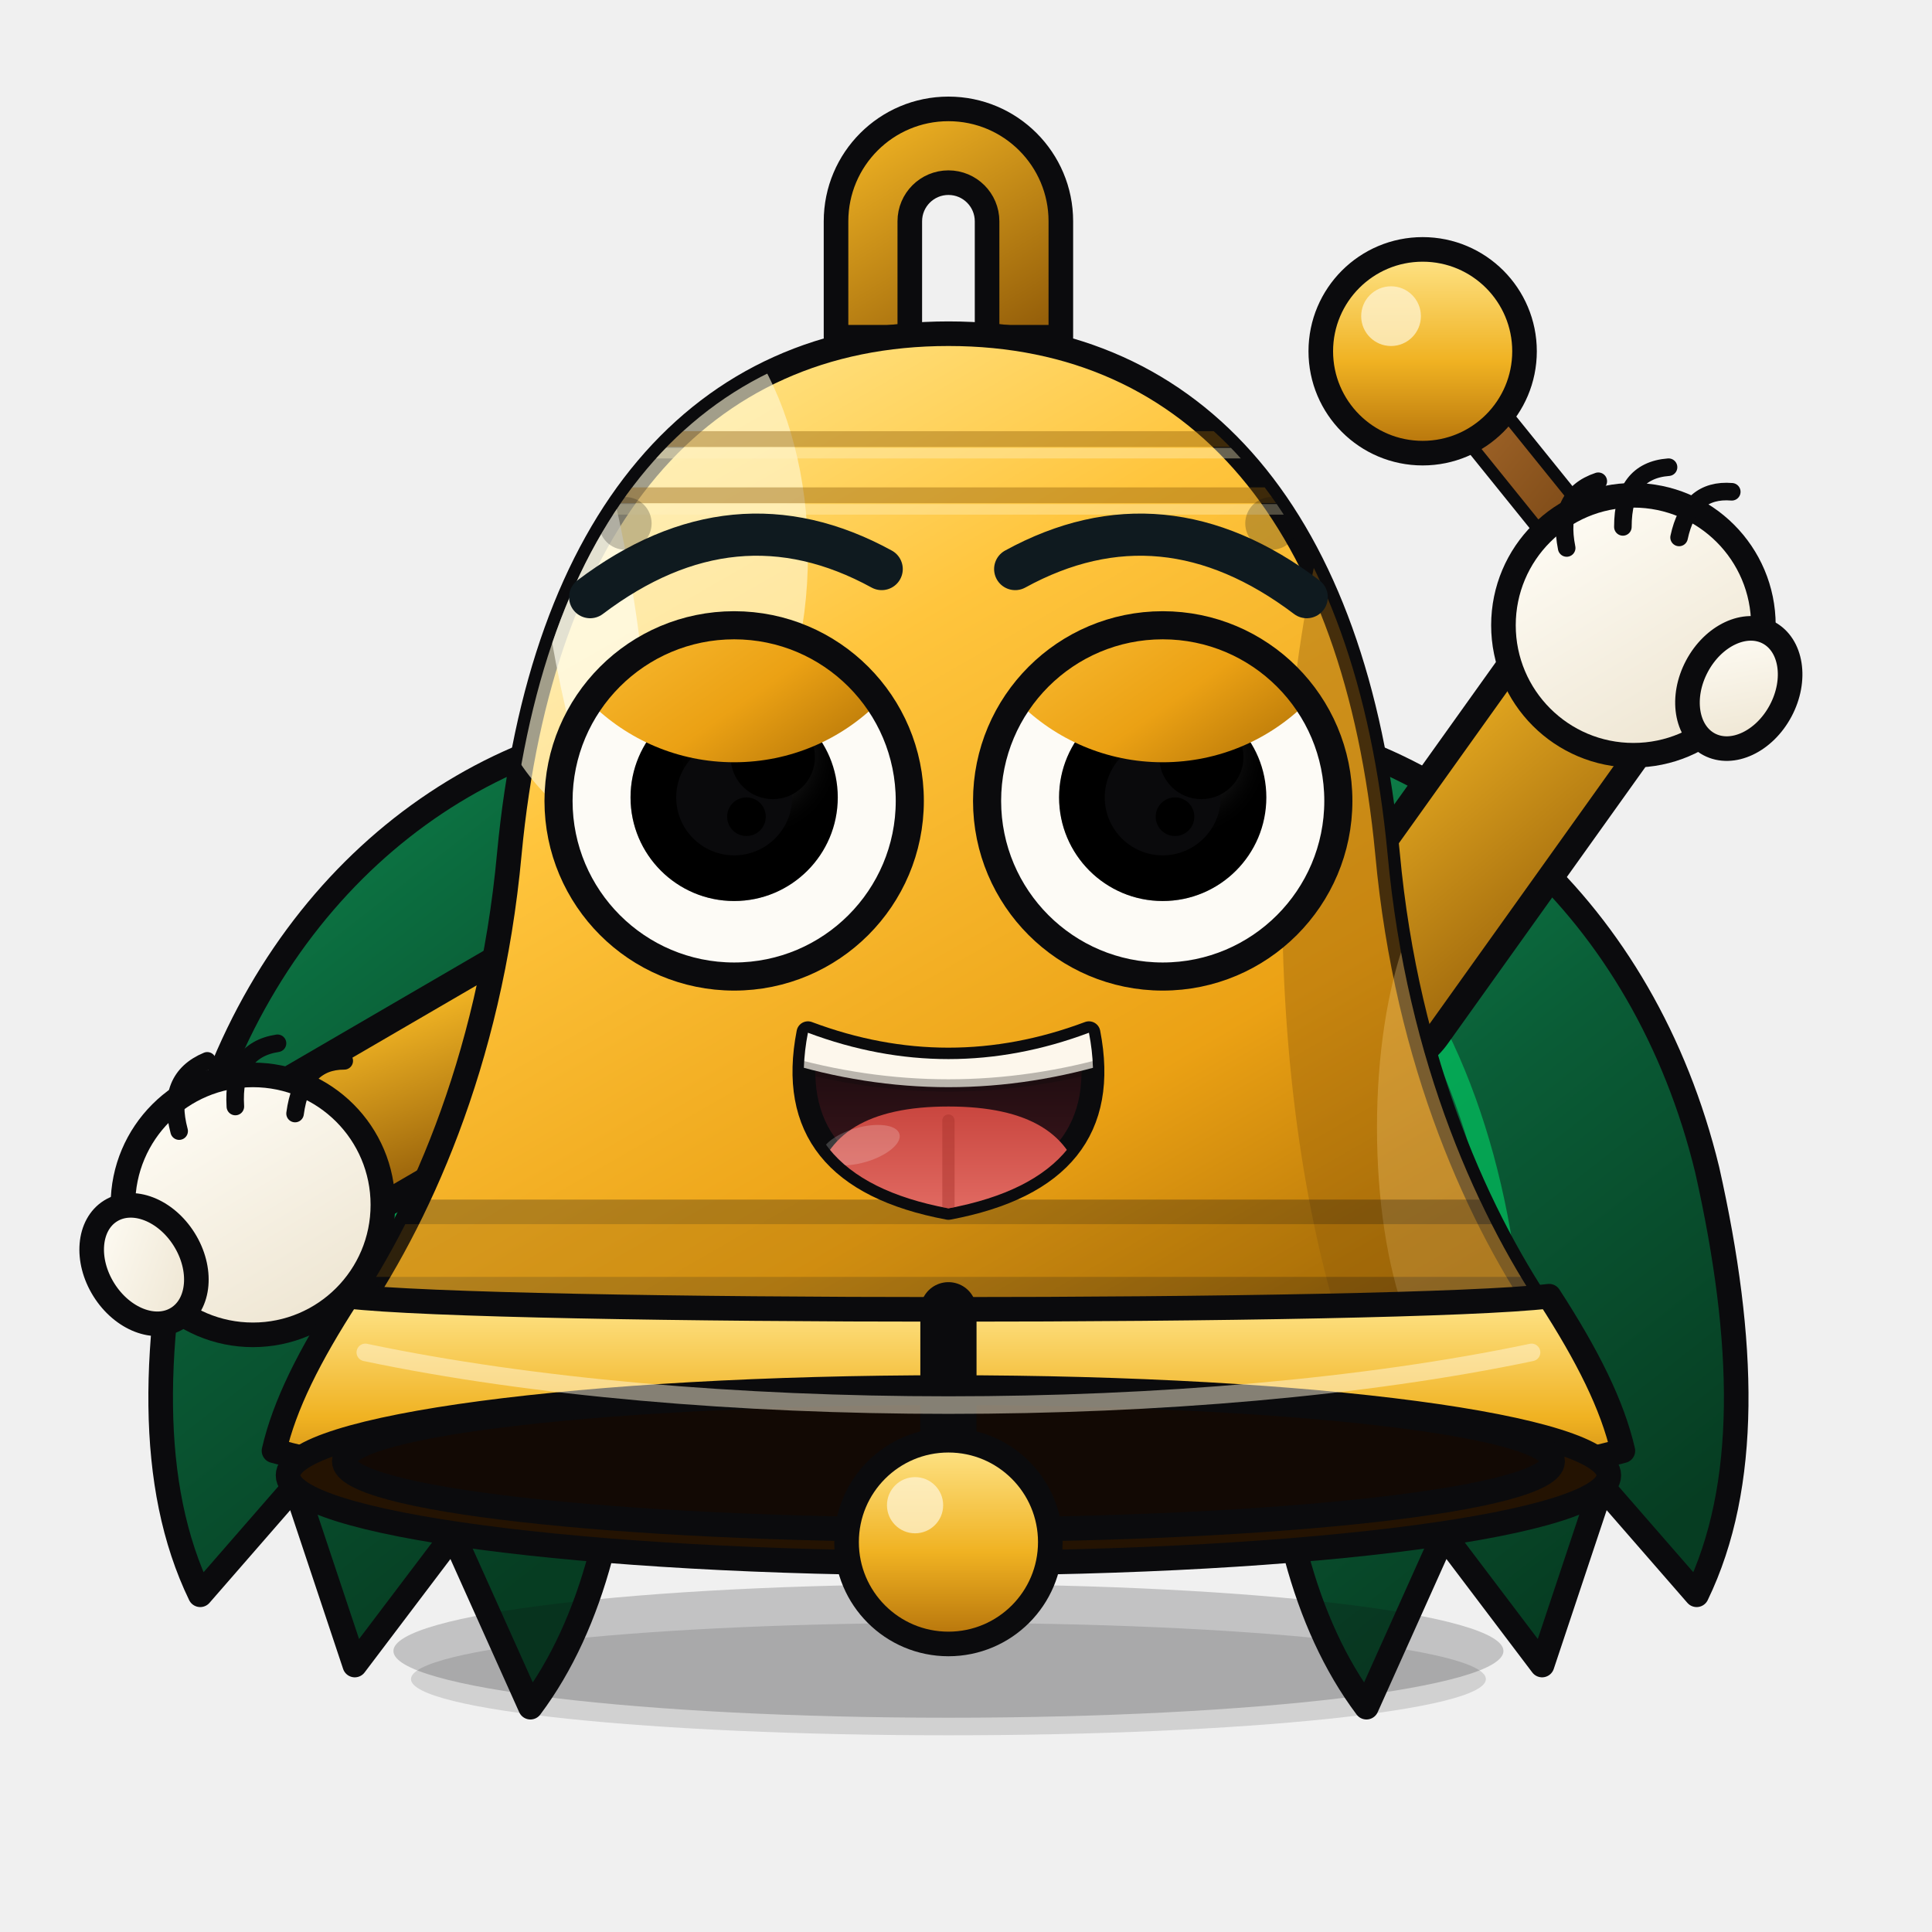
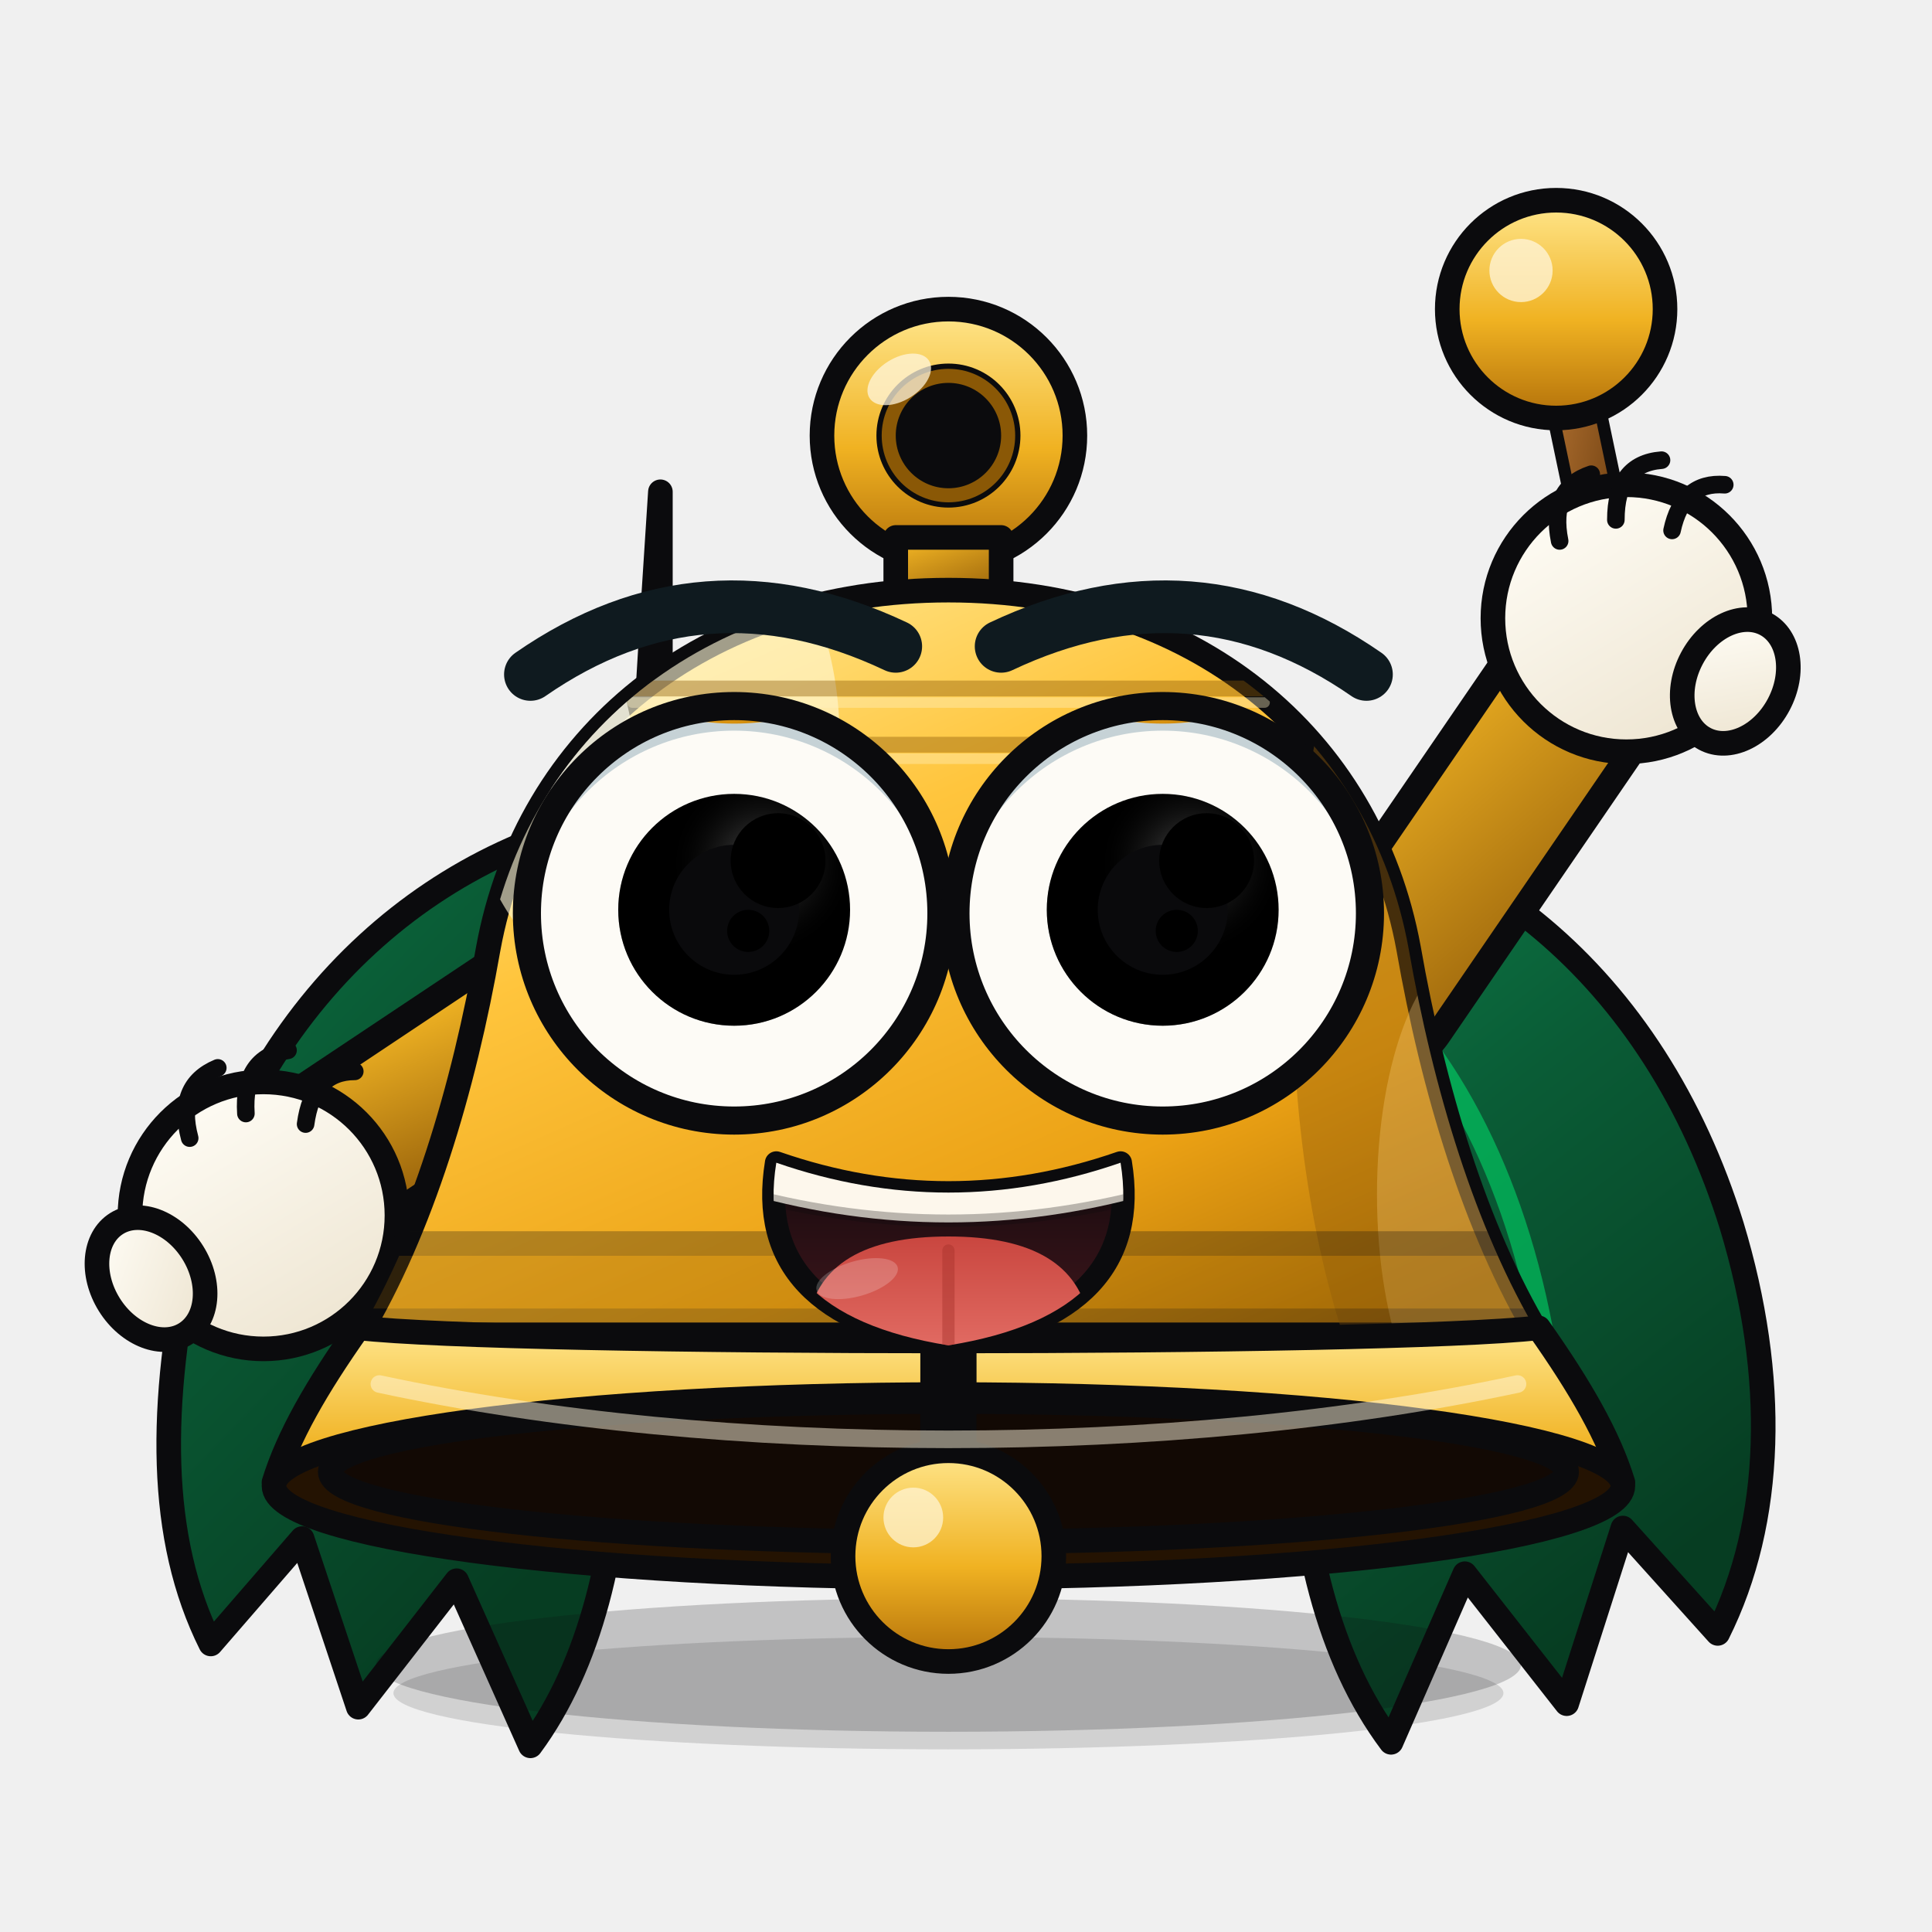
<svg xmlns="http://www.w3.org/2000/svg" class="tolly" viewBox="-40 -40 1100 1100" data-session="closed" role="img" aria-label="Tolly, the bell unit">
  <defs>
    <linearGradient id="h-tBody" x1="0.16" y1="0" x2="0.86" y2="1">
      <stop offset="0" stop-color="#FFEC9A" />
      <stop offset="0.34" stop-color="#FFC53D" />
      <stop offset="0.74" stop-color="#EBA114" />
      <stop offset="1" stop-color="#AE7006" />
    </linearGradient>
    <linearGradient id="h-tRim" x1="0" y1="0" x2="0" y2="1">
      <stop offset="0" stop-color="#FFE68C" />
      <stop offset="0.55" stop-color="#F0B222" />
      <stop offset="1" stop-color="#B2700A" />
    </linearGradient>
    <linearGradient id="h-tDark" x1="0.2" y1="0" x2="0.8" y2="1">
      <stop offset="0" stop-color="#F2B524" />
      <stop offset="1" stop-color="#96600A" />
    </linearGradient>
-     <linearGradient id="h-tGlass" x1="0.28" y1="0" x2="0.72" y2="1">
-       <stop offset="0" stop-color="#2E353E" />
-       <stop offset="0.5" stop-color="#151A20" />
-       <stop offset="1" stop-color="#080A0D" />
-     </linearGradient>
    <radialGradient id="h-tIrisShade" cx="0.62" cy="0.3" r="0.95">
      <stop offset="0" stop-color="#FFFFFF" stop-opacity="0.34" />
      <stop offset="0.42" stop-color="#000000" stop-opacity="0" />
      <stop offset="1" stop-color="#000000" stop-opacity="0.62" />
    </radialGradient>
    <clipPath id="h-tEyeL">
-       <circle cx="378" cy="416" r="100" />
+       <circle cx="378" cy="480" r="118" />
    </clipPath>
    <clipPath id="h-tEyeR">
-       <circle cx="622" cy="416" r="100" />
+       <circle cx="622" cy="480" r="118" />
    </clipPath>
    <clipPath id="h-tClipBell">
-       <path d="M500 150c142 0 232 106 250 296 11 120 53 210 92 266H158c39-56 81-146 92-266 18-190 108-296 250-296z" />
+       <path d="M500 296c140 0 240 84 262 204 14 80 38 160 74 220H164c36-60 60-140 74-220 22-120 122-204 262-204z" />
    </clipPath>
    <linearGradient id="h-tThroat" x1="0" y1="0" x2="0" y2="1">
      <stop offset="0" stop-color="#160A0D" />
      <stop offset="0.45" stop-color="#2B1015" />
      <stop offset="1" stop-color="#43191F" />
    </linearGradient>
    <linearGradient id="h-tTongue" x1="0" y1="0" x2="0" y2="1">
      <stop offset="0" stop-color="#C9463F" />
      <stop offset="1" stop-color="#EE7E75" />
    </linearGradient>
    <clipPath id="h-tMouth">
-       <path d="M420 548q80 30 160 0 16 82-80 100-96-18-80-100z" />
+       <path d="M402 622q98 34 196 0 14 86-98 104-112-18-98-104z" />
    </clipPath>
    <linearGradient id="h-tCape" x1="0" y1="0" x2="0.4" y2="1">
      <stop offset="0" stop-color="#0E8A4F" />
      <stop offset="0.5" stop-color="#0A5C36" />
      <stop offset="1" stop-color="#063D22" />
    </linearGradient>
    <linearGradient id="h-tGlove" x1="0.2" y1="0" x2="0.8" y2="1">
      <stop offset="0" stop-color="#FFFDF6" />
      <stop offset="1" stop-color="#EDE4D0" />
    </linearGradient>
    <linearGradient id="h-tWood" x1="0" y1="0" x2="1" y2="1">
      <stop offset="0" stop-color="#A86A2C" />
      <stop offset="1" stop-color="#6E3F10" />
    </linearGradient>
  </defs>
  <g stroke="#0B0B0D" stroke-width="14" stroke-linejoin="round" stroke-linecap="round">
-     <ellipse cx="500" cy="916" rx="306" ry="32" fill="#0B0B0D" opacity="0.14" stroke="none" />
+     <ellipse cx="500" cy="924" rx="316" ry="32" fill="#0B0B0D" opacity="0.14" stroke="none" />
    <g class="t-tilt">
      <g class="t-drift">
        <g class="t-swing">
          <g class="t-squash">
            <g class="t-cape">
-               <path d="M340 370C214 382 104 478 68 626c-22 98-24 180 6 242l54-62 34 102 56-74 44 98c36-48 52-116 54-192 2-92-2-206 24-362z" fill="url(#h-tCape)" />
-               <path d="M660 370c126 12 236 108 272 256 22 98 24 180-6 242l-54-62-34 102-56-74-44 98c-36-48-52-116-54-192-2-92 2-206-24-362z" fill="url(#h-tCape)" />
-               <path d="M290 460c-60 50-96 132-108 228M306 540c-44 60-68 138-74 214" fill="none" stroke="#00E06B" stroke-width="12" stroke-opacity="0.55" />
-               <path d="M710 460c60 50 96 132 108 228M694 540c44 60 68 138 74 214" fill="none" stroke="#00E06B" stroke-width="12" stroke-opacity="0.55" />
+               <path d="M336 420C210 436 106 528 70 668c-20 92-20 168 10 228l52-60 32 96 56-72 42 94c34-46 50-112 52-186 2-88 0-196 22-528z" fill="url(#h-tCape)" />
+               <path d="M664 420c132 8 238 96 282 238 26 86 24 168-8 232l-54-60-32 100-58-74-42 96c-36-48-52-116-54-192-2-92 4-200-34-400z" fill="url(#h-tCape)" />
+               <path d="M286 506c-56 52-90 134-100 226M302 584c-40 60-62 136-66 210" fill="none" stroke="#00E06B" stroke-width="12" stroke-opacity="0.55" />
+               <path d="M716 500c62 44 104 122 122 216M700 584c46 58 72 134 80 208" fill="none" stroke="#00E06B" stroke-width="12" stroke-opacity="0.55" />
            </g>
-             <path d="M500 22a64 64 0 0 1 64 64v66h-42V86a22 22 0 0 0-44 0v66h-42V86a64 64 0 0 1 64-64z" fill="url(#h-tDark)" />
+             <circle cx="500" cy="208" r="72" fill="url(#h-tRim)" />
+             <circle cx="500" cy="208" r="34" fill="#0B0B0D" />
+             <circle cx="500" cy="208" r="34" fill="none" stroke="#8A5806" stroke-width="8" />
+             <ellipse cx="472" cy="176" rx="20" ry="12" fill="#FFF6DC" opacity="0.75" stroke="none" transform="rotate(-32 472 176)" />
+             <path d="M470 266h60v36h-60z" fill="url(#h-tDark)" />
            <g class="t-arm-l">
-               <path d="M262 546 L128 624" stroke="#0B0B0D" stroke-width="104" fill="none" />
-               <path d="M262 546 L128 624" stroke="url(#h-tDark)" stroke-width="74" fill="none" />
-               <circle cx="104" cy="646" r="74" fill="url(#h-tGlove)" />
-               <path d="M62 604q-8-30 16-40M94 590q-2-32 24-36M128 594q4-30 28-30" fill="none" stroke="#0B0B0D" stroke-width="10" />
-               <ellipse cx="42" cy="680" rx="27" ry="36" fill="url(#h-tGlove)" transform="rotate(-32 42 680)" />
+               <path d="M262 546 L136 630" stroke="#0B0B0D" stroke-width="104" fill="none" />
+               <path d="M262 546 L136 630" stroke="url(#h-tDark)" stroke-width="74" fill="none" />
+               <circle cx="110" cy="652" r="76" fill="url(#h-tGlove)" />
+               <path d="M68 608q-8-30 16-40M100 594q-2-32 24-36M134 600q4-30 28-30" fill="none" stroke="#0B0B0D" stroke-width="10" />
+               <ellipse cx="46" cy="688" rx="28" ry="37" fill="url(#h-tGlove)" transform="rotate(-32 46 688)" />
            </g>
            <g class="t-arm-r">
-               <path d="M742 524 L872 342" stroke="#0B0B0D" stroke-width="104" fill="none" />
-               <path d="M742 524 L872 342" stroke="url(#h-tDark)" stroke-width="74" fill="none" />
+               <path d="M742 524 L868 340" stroke="#0B0B0D" stroke-width="104" fill="none" />
+               <path d="M742 524 L868 340" stroke="url(#h-tDark)" stroke-width="74" fill="none" />
              <g class="t-striker">
-                 <path d="M878 292 L786 178" stroke="#0B0B0D" stroke-width="34" fill="none" />
-                 <path d="M878 292 L786 178" stroke="url(#h-tWood)" stroke-width="20" fill="none" />
-                 <circle cx="770" cy="160" r="58" fill="url(#h-tRim)" />
-                 <circle cx="752" cy="140" r="17" fill="#FFF6DC" opacity="0.7" stroke="none" />
+                 <path d="M878 292 L852 168" stroke="#0B0B0D" stroke-width="34" fill="none" />
+                 <path d="M878 292 L852 168" stroke="url(#h-tWood)" stroke-width="20" fill="none" />
+                 <circle cx="846" cy="136" r="62" fill="url(#h-tRim)" />
+                 <circle cx="826" cy="114" r="18" fill="#FFF6DC" opacity="0.75" stroke="none" />
              </g>
-               <circle cx="890" cy="316" r="74" fill="url(#h-tGlove)" />
-               <path d="M852 272q-6-30 18-38M884 260q0-32 26-34M916 266q6-28 30-26" fill="none" stroke="#0B0B0D" stroke-width="10" />
-               <ellipse cx="950" cy="352" rx="27" ry="36" fill="url(#h-tGlove)" transform="rotate(28 950 352)" />
+               <circle cx="886" cy="312" r="76" fill="url(#h-tGlove)" />
+               <path d="M848 268q-6-30 18-38M880 256q0-32 26-34M912 262q6-28 30-26" fill="none" stroke="#0B0B0D" stroke-width="10" />
+               <ellipse cx="948" cy="348" rx="28" ry="37" fill="url(#h-tGlove)" transform="rotate(28 948 348)" />
            </g>
-             <ellipse cx="500" cy="900" rx="316" ry="38" fill="#0B0B0D" opacity="0.2" stroke="none" />
-             <path d="M500 150c142 0 232 106 250 296 11 120 53 210 92 266H158c39-56 81-146 92-266 18-190 108-296 250-296z" fill="url(#h-tBody)" />
+             <ellipse cx="500" cy="908" rx="326" ry="38" fill="#0B0B0D" opacity="0.2" stroke="none" />
+             <path d="M500 296c140 0 240 84 262 204 14 80 38 160 74 220H164c36-60 60-140 74-220 22-120 122-204 262-204z" fill="url(#h-tBody)" />
            <g clip-path="url(#h-tClipBell)">
-               <ellipse cx="830" cy="470" rx="140" ry="380" fill="#96600A" opacity="0.42" stroke="none" />
-               <ellipse cx="322" cy="276" rx="98" ry="160" fill="#FFF8D6" opacity="0.62" stroke="none" />
-               <ellipse cx="296" cy="304" rx="25" ry="148" fill="#FFFDF0" opacity="0.7" stroke="none" transform="rotate(-9 296 304)" />
-               <ellipse cx="798" cy="602" rx="54" ry="150" fill="#FFD98A" opacity="0.28" stroke="none" />
-               <path d="M150 650h700v44H150z" fill="#8A5806" opacity="0.28" />
-               <path d="M288 210h424M274 242h452" stroke="#8A5806" stroke-opacity="0.4" stroke-width="9" />
-               <path d="M288 218h424M274 250h452" stroke="#FFF3C4" stroke-opacity="0.38" stroke-width="6" />
+               <ellipse cx="836" cy="520" rx="140" ry="330" fill="#96600A" opacity="0.42" stroke="none" />
+               <ellipse cx="330" cy="380" rx="108" ry="150" fill="#FFF8D6" opacity="0.62" stroke="none" />
+               <ellipse cx="300" cy="410" rx="26" ry="140" fill="#FFFDF0" opacity="0.7" stroke="none" transform="rotate(-9 300 410)" />
+               <ellipse cx="800" cy="640" rx="56" ry="140" fill="#FFD98A" opacity="0.28" stroke="none" />
+               <path d="M156 668h688v44H156z" fill="#8A5806" opacity="0.28" />
+               <path d="M320 352h360M306 384h388" stroke="#8A5806" stroke-opacity="0.4" stroke-width="9" />
+               <path d="M320 360h360M306 392h388" stroke="#FFF3C4" stroke-opacity="0.38" stroke-width="6" />
            </g>
-             <path d="M158 698c84 10 600 10 684 0 22 34 36 62 42 88-184 50-584 50-768 0 6-26 20-54 42-88z" fill="url(#h-tRim)" />
-             <ellipse cx="500" cy="800" rx="376" ry="50" fill="#241302" />
-             <ellipse cx="500" cy="792" rx="344" ry="39" fill="#120904" />
+             <path d="M164 716c88 10 584 10 672 0 24 34 40 62 48 88-192 52-576 52-768 0 8-26 24-54 48-88z" fill="url(#h-tRim)" />
+             <ellipse cx="500" cy="806" rx="384" ry="52" fill="#241302" />
+             <ellipse cx="500" cy="798" rx="352" ry="40" fill="#120904" />
            <g class="t-clapper">
-               <path d="M500 706v92" stroke="#0B0B0D" stroke-width="32" fill="none" />
-               <path d="M500 706v92" stroke="url(#h-tDark)" stroke-width="18" fill="none" />
-               <circle cx="500" cy="838" r="58" fill="url(#h-tRim)" />
-               <circle cx="481" cy="817" r="16" fill="#FFF6DC" opacity="0.7" stroke="none" />
+               <path d="M500 712v94" stroke="#0B0B0D" stroke-width="32" fill="none" />
+               <path d="M500 712v94" stroke="url(#h-tDark)" stroke-width="18" fill="none" />
+               <circle cx="500" cy="846" r="60" fill="url(#h-tRim)" />
+               <circle cx="480" cy="824" r="17" fill="#FFF6DC" opacity="0.7" stroke="none" />
            </g>
-             <path d="M168 730c190 40 474 40 664 0" fill="none" stroke="#FFF6DC" stroke-width="10" opacity="0.5" />
+             <path d="M176 748c196 42 452 42 648 0" fill="none" stroke="#FFF6DC" stroke-width="10" opacity="0.5" />
            <g class="t-eyes">
              <g class="t-eye">
-                 <circle cx="378" cy="416" r="100" fill="#FBF8F1" stroke="none" />
+                 <circle cx="378" cy="480" r="118" fill="#FBF8F1" stroke="none" />
                <g clip-path="url(#h-tEyeL)">
-                   <circle cx="378" cy="416" r="100" fill="#C6D2D6" stroke="none" />
-                   <circle cx="378" cy="429" r="100" fill="#FDFBF6" stroke="none" />
+                   <circle cx="378" cy="480" r="118" fill="#C6D2D6" stroke="none" />
+                   <circle cx="378" cy="494" r="118" fill="#FDFBF6" stroke="none" />
                  <g class="t-look">
-                     <circle class="t-iris" cx="378" cy="414" r="59" stroke="none" />
-                     <circle cx="378" cy="414" r="59" fill="url(#h-tIrisShade)" stroke="none" />
-                     <circle cx="378" cy="414" r="33" fill="#0A0A0C" stroke="none" />
-                     <circle class="t-glint" cx="400" cy="391" r="24" stroke="none" />
-                     <circle class="t-glint t-glint--sm" cx="385" cy="425" r="11" stroke="none" />
+                     <circle class="t-iris" cx="378" cy="478" r="66" stroke="none" />
+                     <circle cx="378" cy="478" r="66" fill="url(#h-tIrisShade)" stroke="none" />
+                     <circle cx="378" cy="478" r="37" fill="#0A0A0C" stroke="none" />
+                     <circle class="t-glint" cx="403" cy="450" r="27" stroke="none" />
+                     <circle class="t-glint t-glint--sm" cx="386" cy="490" r="12" stroke="none" />
                  </g>
-                   <circle class="t-lid" cx="378" cy="278" r="116" fill="url(#h-tBody)" stroke="none" />
+                   <circle class="t-lid" cx="378" cy="238" r="134" fill="url(#h-tBody)" stroke="none" />
                </g>
-                 <circle cx="378" cy="416" r="100" fill="none" stroke="#0B0B0D" stroke-width="16" />
+                 <circle cx="378" cy="480" r="118" fill="none" stroke="#0B0B0D" stroke-width="16" />
              </g>
              <g class="t-eye">
-                 <circle cx="622" cy="416" r="100" fill="#FBF8F1" stroke="none" />
+                 <circle cx="622" cy="480" r="118" fill="#FBF8F1" stroke="none" />
                <g clip-path="url(#h-tEyeR)">
-                   <circle cx="622" cy="416" r="100" fill="#C6D2D6" stroke="none" />
-                   <circle cx="622" cy="429" r="100" fill="#FDFBF6" stroke="none" />
+                   <circle cx="622" cy="480" r="118" fill="#C6D2D6" stroke="none" />
+                   <circle cx="622" cy="494" r="118" fill="#FDFBF6" stroke="none" />
                  <g class="t-look">
-                     <circle class="t-iris" cx="622" cy="414" r="59" stroke="none" />
-                     <circle cx="622" cy="414" r="59" fill="url(#h-tIrisShade)" stroke="none" />
-                     <circle cx="622" cy="414" r="33" fill="#0A0A0C" stroke="none" />
-                     <circle class="t-glint" cx="644" cy="391" r="24" stroke="none" />
-                     <circle class="t-glint t-glint--sm" cx="629" cy="425" r="11" stroke="none" />
+                     <circle class="t-iris" cx="622" cy="478" r="66" stroke="none" />
+                     <circle cx="622" cy="478" r="66" fill="url(#h-tIrisShade)" stroke="none" />
+                     <circle cx="622" cy="478" r="37" fill="#0A0A0C" stroke="none" />
+                     <circle class="t-glint" cx="647" cy="450" r="27" stroke="none" />
+                     <circle class="t-glint t-glint--sm" cx="630" cy="490" r="12" stroke="none" />
                  </g>
-                   <circle class="t-lid" cx="622" cy="278" r="116" fill="url(#h-tBody)" stroke="none" />
+                   <circle class="t-lid" cx="622" cy="238" r="134" fill="url(#h-tBody)" stroke="none" />
                </g>
-                 <circle cx="622" cy="416" r="100" fill="none" stroke="#0B0B0D" stroke-width="16" />
+                 <circle cx="622" cy="480" r="118" fill="none" stroke="#0B0B0D" stroke-width="16" />
              </g>
            </g>
-             <path class="t-brow" d="M296 300 Q378 238 462 284" fill="none" stroke="#0F1A1F" stroke-width="24" stroke-linecap="round" />
-             <path class="t-brow" d="M704 300 Q622 238 538 284" fill="none" stroke="#0F1A1F" stroke-width="24" stroke-linecap="round" />
+             <path class="t-brow" d="M262 344 Q360 276 470 328" fill="none" stroke="#0F1A1F" stroke-width="30" stroke-linecap="round" />
+             <path class="t-brow" d="M738 344 Q640 276 530 328" fill="none" stroke="#0F1A1F" stroke-width="30" stroke-linecap="round" />
            <g class="t-mouth">
-               <path d="M420 548q80 30 160 0 16 82-80 100-96-18-80-100z" fill="url(#h-tThroat)" stroke="#0B0B0D" stroke-width="13" />
+               <path d="M402 622q98 34 196 0 14 86-98 104-112-18-98-104z" fill="url(#h-tThroat)" stroke="#0B0B0D" stroke-width="13" />
              <g clip-path="url(#h-tMouth)">
-                 <path d="M404 532q96 42 192 0v32q-96 30-192 0z" fill="#FDF7EC" stroke="none" />
-                 <path d="M404 564q96 28 192 0" fill="none" stroke="#0B0B0D" stroke-opacity="0.28" stroke-width="7" />
-                 <path d="M500 590q68 0 76 46 6 42-76 46-82-4-76-46 8-46 76-46z" fill="url(#h-tTongue)" stroke="none" />
-                 <path d="M500 598v60" stroke="#A8322C" stroke-opacity="0.45" stroke-width="7" stroke-linecap="round" />
-                 <ellipse cx="450" cy="612" rx="23" ry="10" fill="#FFFFFF" opacity="0.2" stroke="none" transform="rotate(-16 450 612)" />
+                 <path d="M386 606q114 46 228 0v34q-114 32-228 0z" fill="#FDF7EC" stroke="none" />
+                 <path d="M386 640q114 30 228 0" fill="none" stroke="#0B0B0D" stroke-opacity="0.28" stroke-width="7" />
+                 <path d="M500 664q72 0 80 48 6 44-80 48-86-4-80-48 8-48 80-48z" fill="url(#h-tTongue)" stroke="none" />
+                 <path d="M500 672v62" stroke="#A8322C" stroke-opacity="0.45" stroke-width="7" stroke-linecap="round" />
+                 <ellipse cx="448" cy="688" rx="24" ry="10" fill="#FFFFFF" opacity="0.2" stroke="none" transform="rotate(-16 448 688)" />
              </g>
            </g>
-             <circle cx="316" cy="258" r="15" fill="#0B0B0D" opacity="0.24" stroke="none" />
-             <circle cx="684" cy="258" r="15" fill="#0B0B0D" opacity="0.24" stroke="none" />
          </g>
        </g>
      </g>
    </g>
  </g>
</svg>
